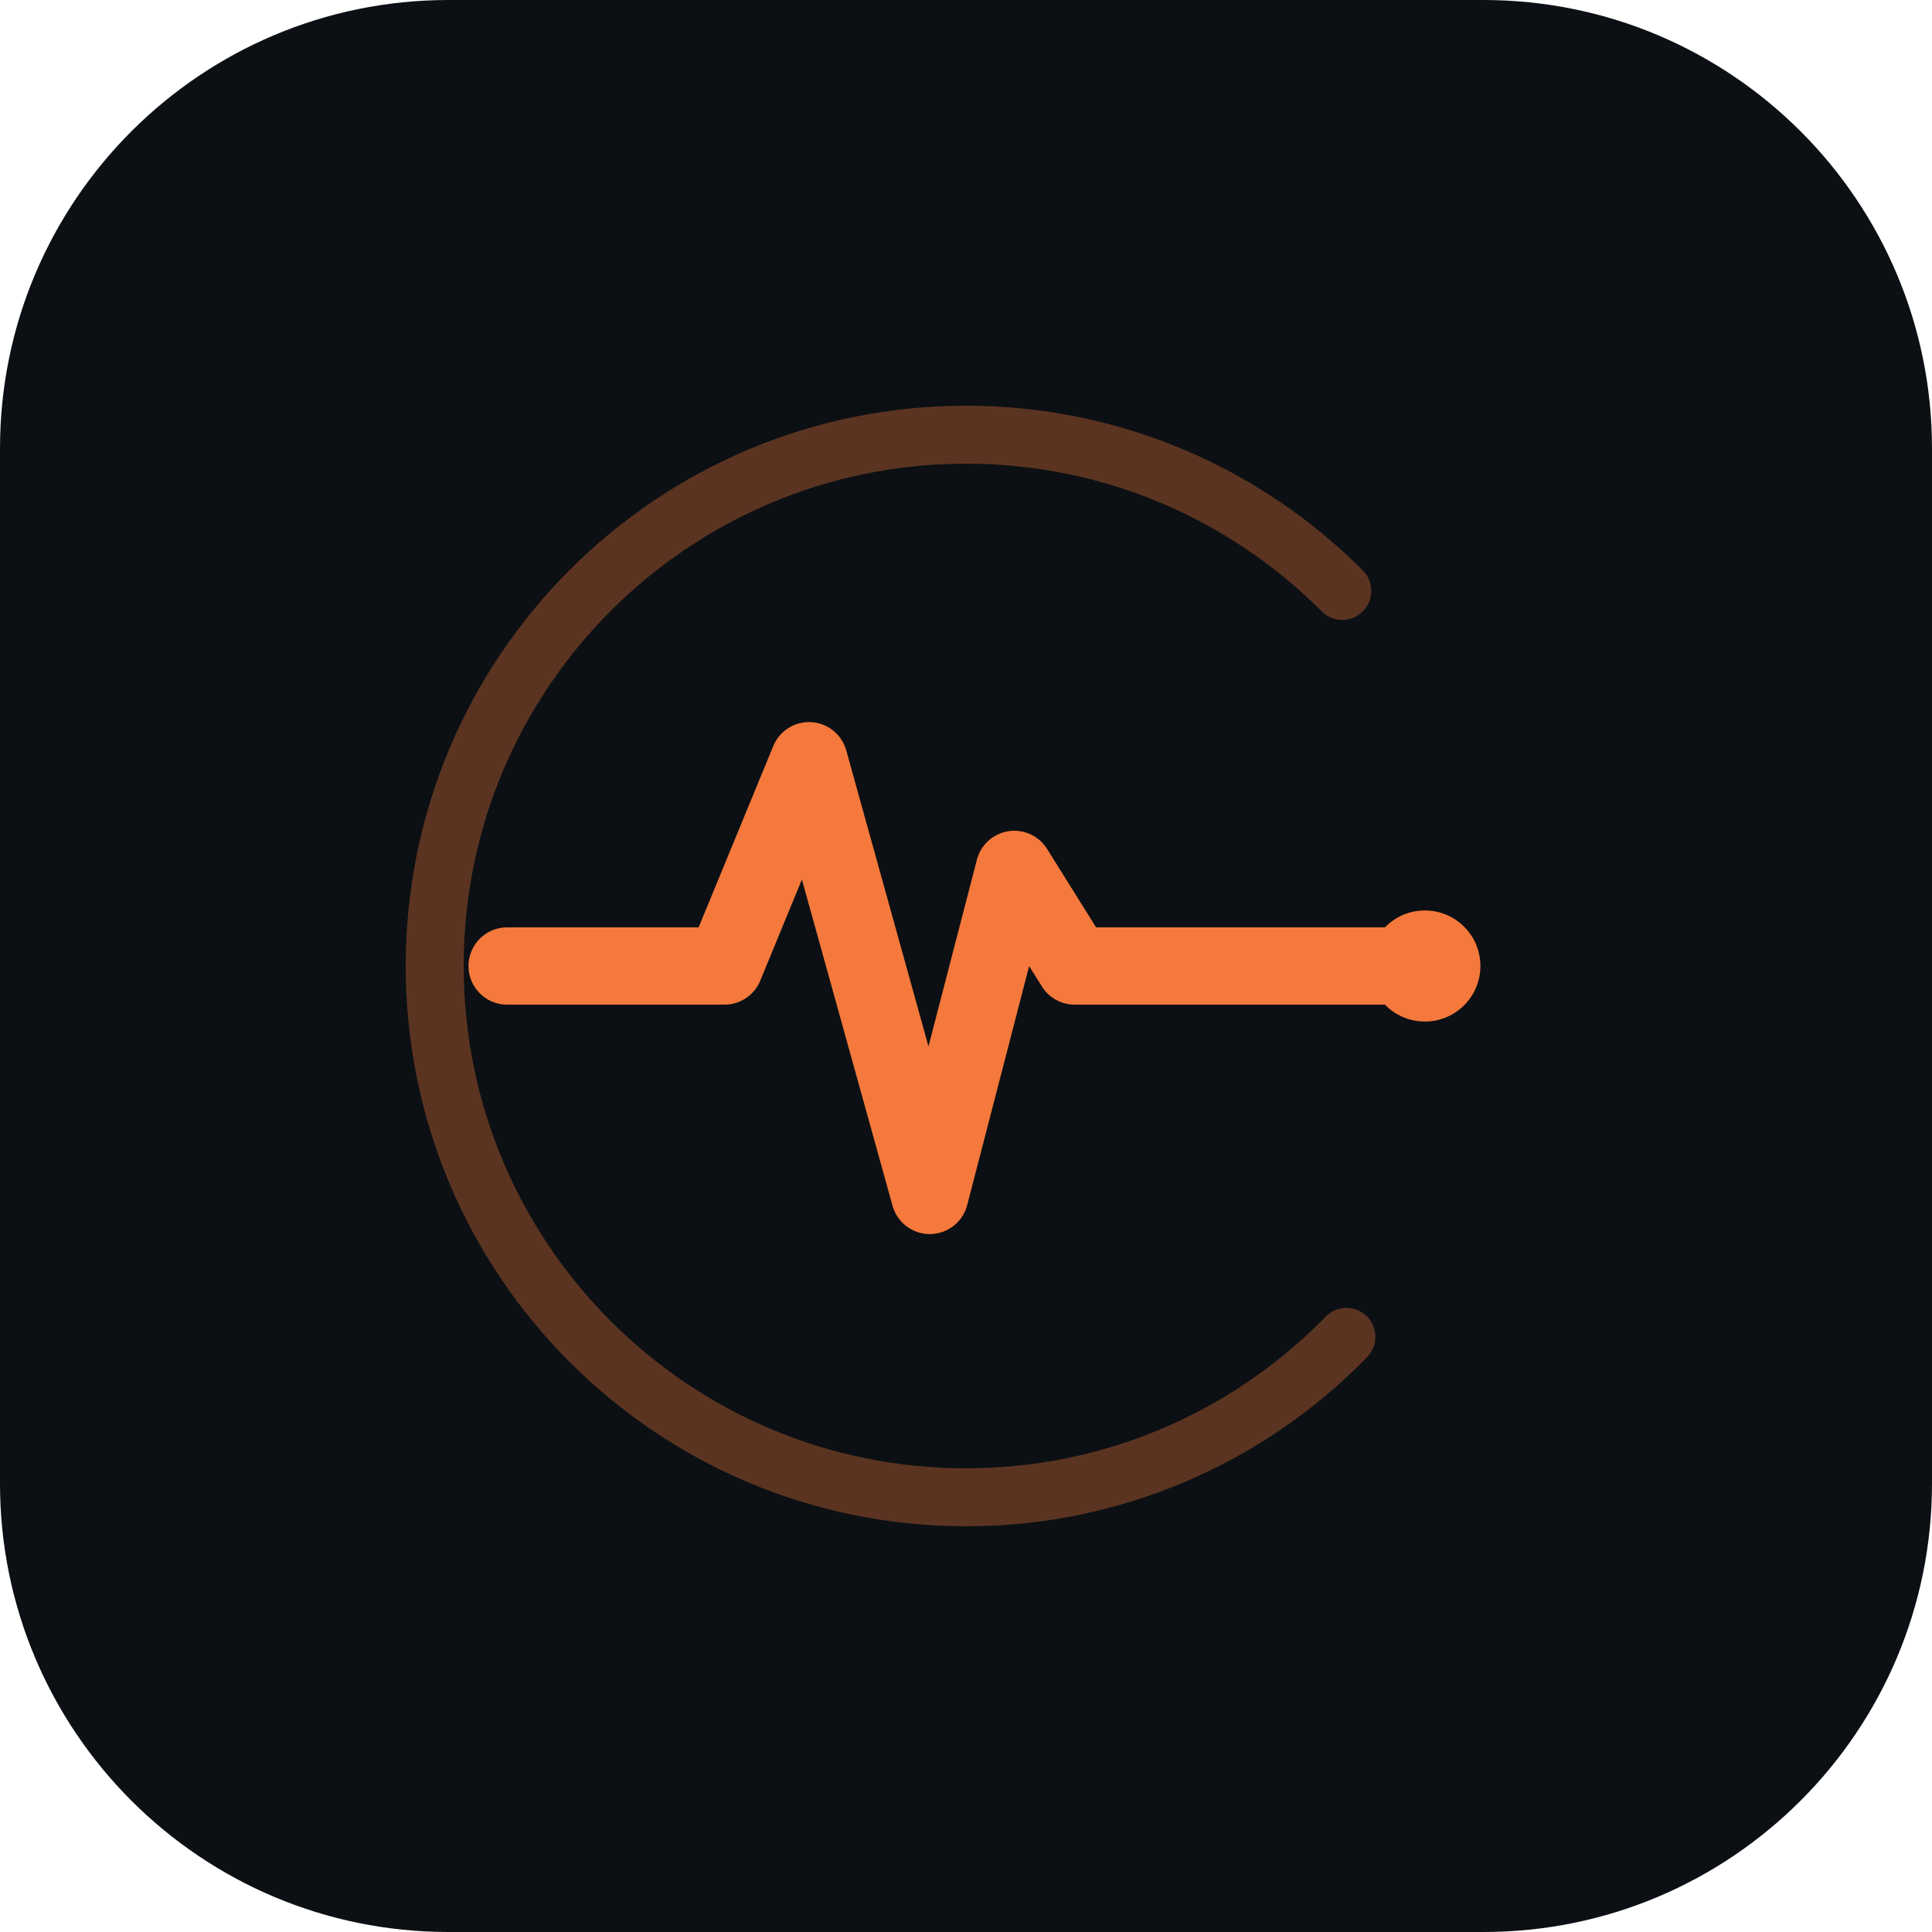
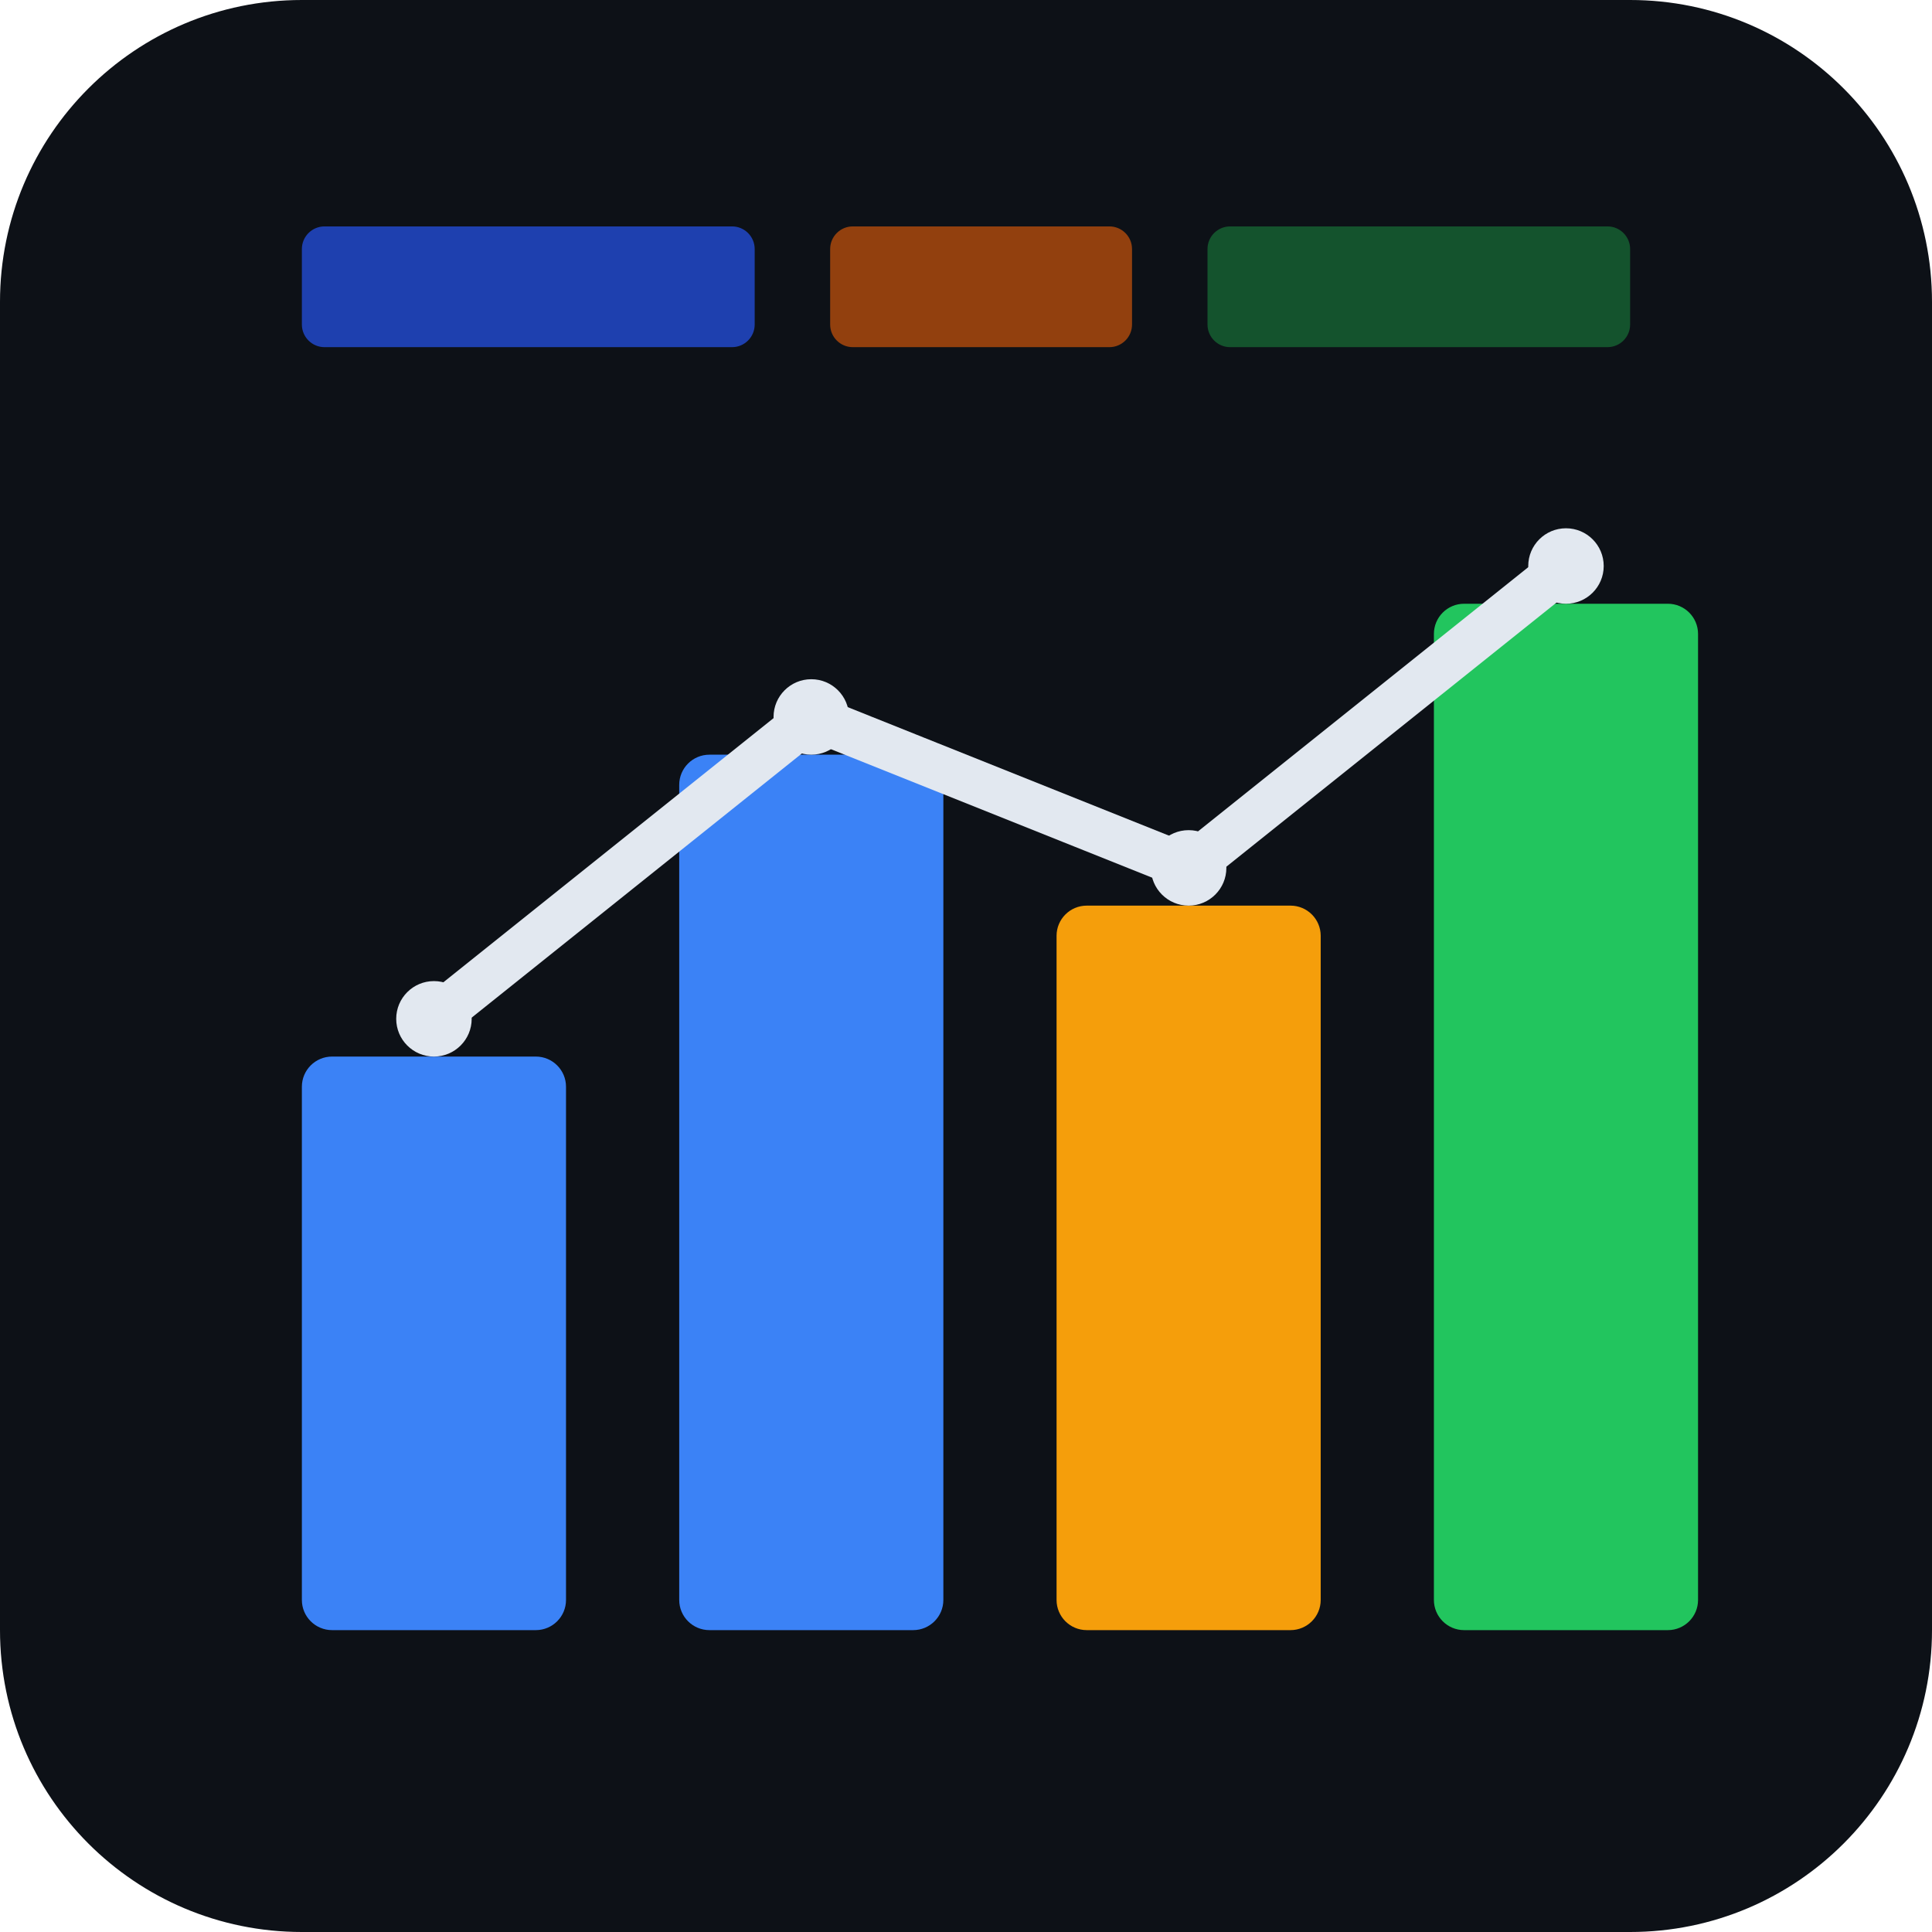
- <svg xmlns="http://www.w3.org/2000/svg" width="512" height="512" viewBox="0 0 56 56">
-   <rect width="56" height="56" rx="13" fill="#0c1014" />
-   <g transform="translate(8.4 8.4) scale(0.7)">
-     <circle cx="28" cy="28" r="22" fill="none" stroke="#f5793c" stroke-opacity="0.34" stroke-width="2.4" stroke-dasharray="104 34" stroke-dashoffset="-17" stroke-linecap="round" />
-     <path d="M9 28 H18 L21.5 19.5 L26.5 37.5 L30 24 L32.5 28 H47" fill="none" stroke="#f5793c" stroke-width="3.2" stroke-linecap="round" stroke-linejoin="round" />
-     <circle cx="47" cy="28" r="2.3" fill="#f5793c" />
-   </g>
+ <svg xmlns="http://www.w3.org/2000/svg" viewBox="0 0 512 512">
+   <rect width="512" height="512" rx="80" fill="#0d1117" />
+   <rect x="80" y="280" width="70" height="152" rx="8" fill="#3b82f6" />
+   <rect x="180" y="200" width="70" height="232" rx="8" fill="#3b82f6" />
+   <rect x="280" y="240" width="70" height="192" rx="8" fill="#f59e0b" />
+   <rect x="380" y="160" width="70" height="272" rx="8" fill="#22c55e" />
+   <polyline points="115,270 215,190 315,230 415,150" stroke="#e2e8f0" stroke-width="12" fill="none" stroke-linecap="round" stroke-linejoin="round" />
+   <circle cx="115" cy="270" r="10" fill="#e2e8f0" />
+   <circle cx="215" cy="190" r="10" fill="#e2e8f0" />
+   <circle cx="315" cy="230" r="10" fill="#e2e8f0" />
+   <circle cx="415" cy="150" r="10" fill="#e2e8f0" />
+   <rect x="80" y="60" width="120" height="32" rx="6" fill="#1e40af" />
+   <rect x="220" y="60" width="80" height="32" rx="6" fill="#92400e" />
+   <rect x="320" y="60" width="112" height="32" rx="6" fill="#14532d" />
</svg>
